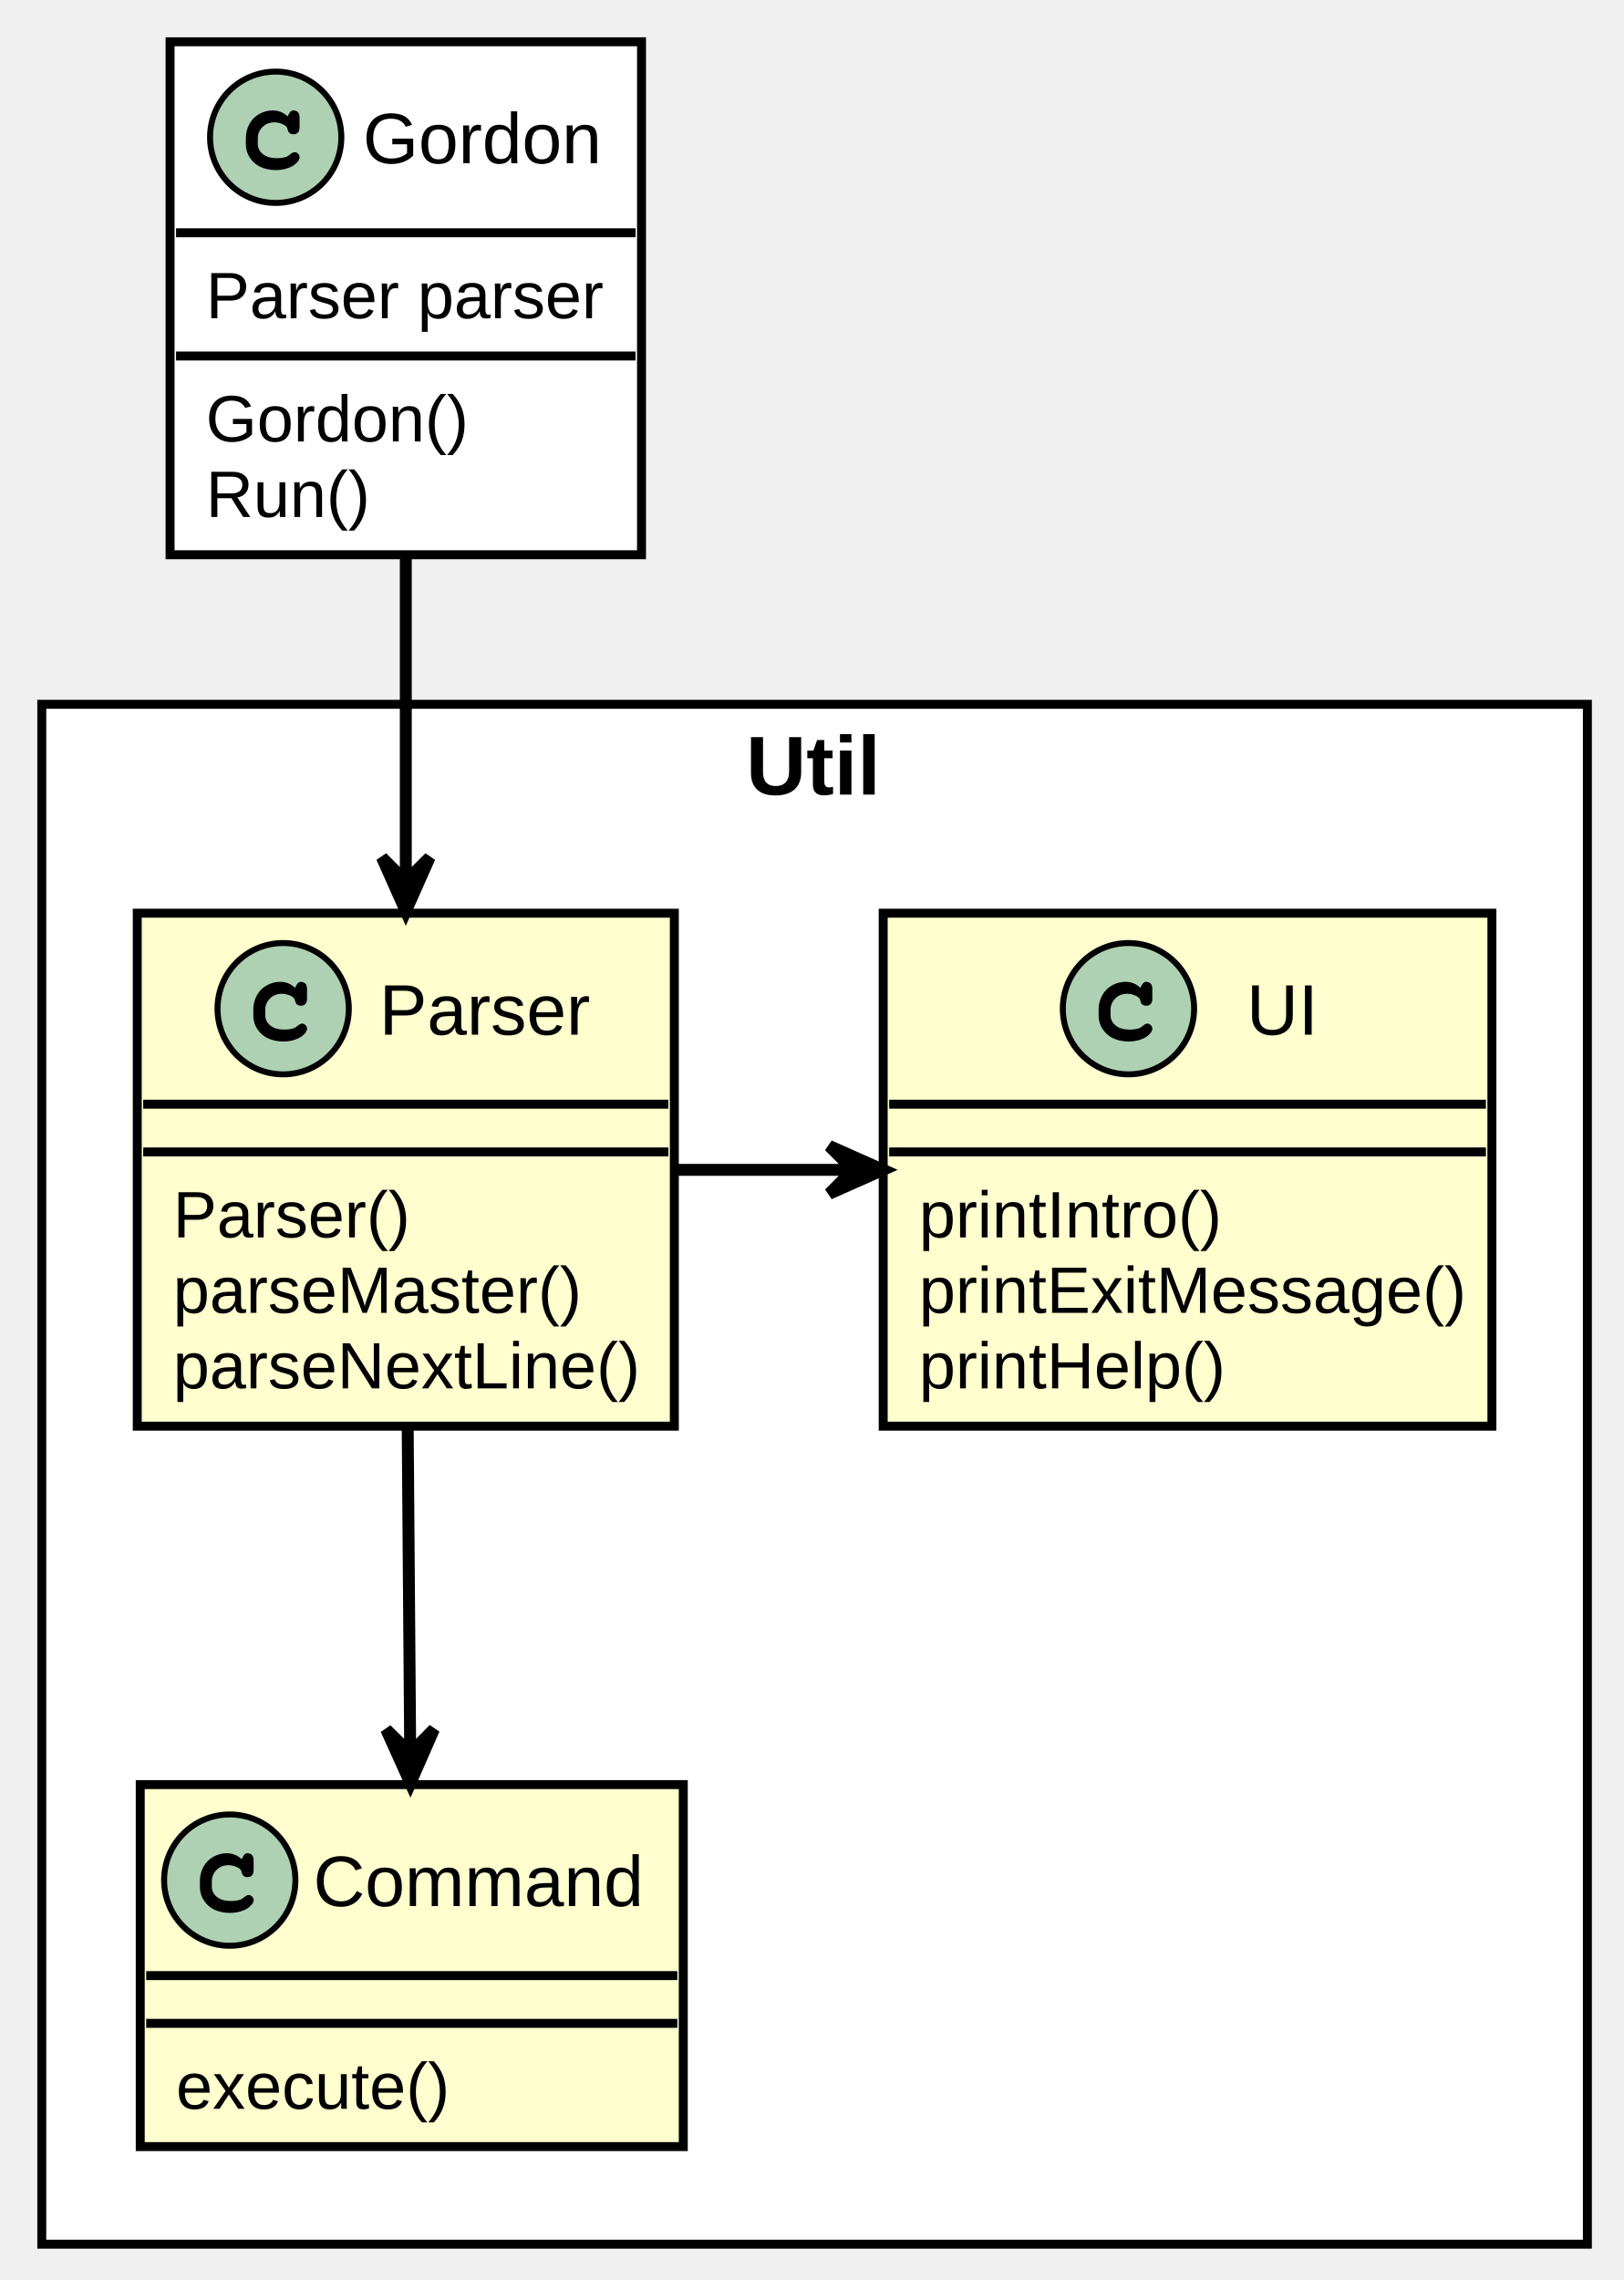
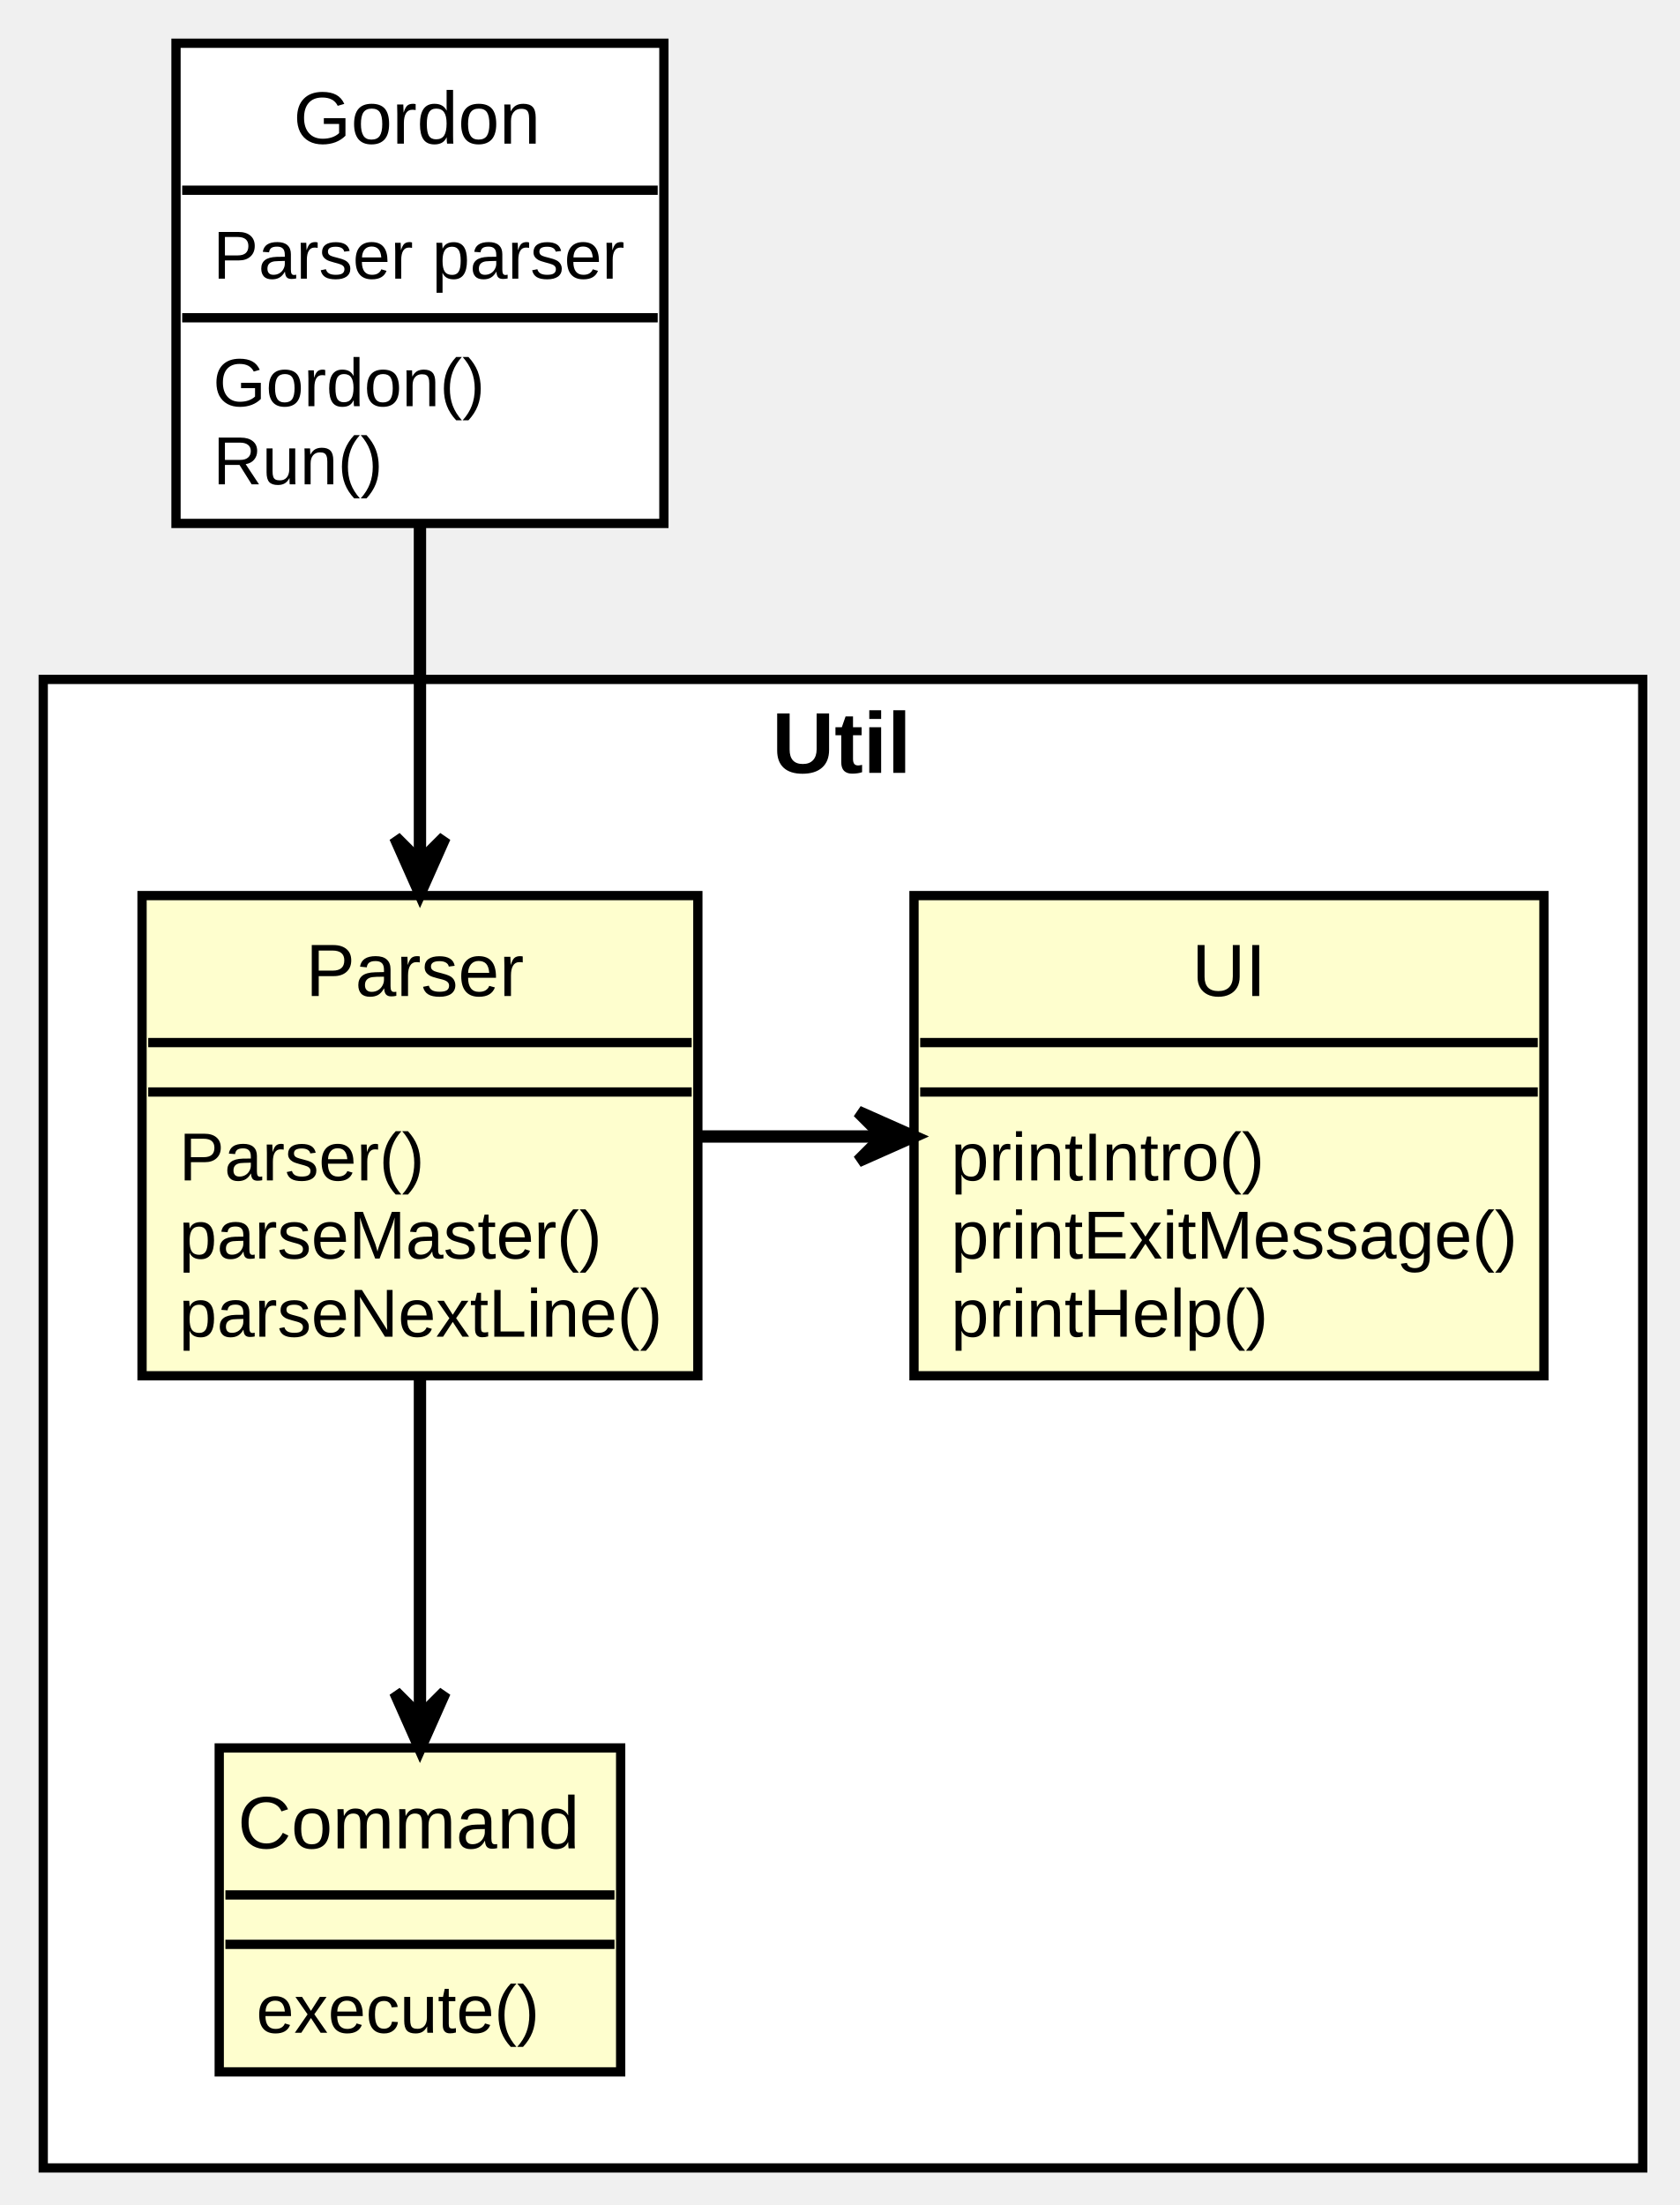
- <svg xmlns="http://www.w3.org/2000/svg" contentScriptType="application/ecmascript" contentStyleType="text/css" height="382px" preserveAspectRatio="none" style="width:272px;height:382px;background:#FFFFFF;" version="1.1" viewBox="0 0 272 382" width="272px" zoomAndPan="magnify">
+ <svg xmlns="http://www.w3.org/2000/svg" contentScriptType="application/ecmascript" contentStyleType="text/css" height="357px" preserveAspectRatio="none" style="width:272px;height:357px;background:#FFFFFF;" version="1.1" viewBox="0 0 272 357" width="272px" zoomAndPan="magnify">
  <defs />
  <g>
-     <rect fill="#FFFFFF" height="258" style="stroke:#000000;stroke-width:1.5;" width="259" x="7" y="118" />
-     <text fill="#000000" font-family="Arial" font-size="14" font-weight="bold" lengthAdjust="spacing" textLength="23" x="125" y="133.132">Util</text>
-     <rect codeLine="12" fill="#FEFECE" height="85.947" id="Parser" style="stroke:#000000;stroke-width:1.5;" width="90" x="23" y="153" />
-     <ellipse cx="47.45" cy="169" fill="#ADD1B2" rx="11" ry="11" style="stroke:#000000;stroke-width:1.0;" />
-     <path d="M49.45,165.5 Q49.653,165 49.888,164.75 Q50.122,164.5 50.388,164.5 Q50.856,164.5 51.153,164.781 Q51.45,165.062 51.45,165.719 L51.45,167.281 Q51.45,167.938 51.169,168.219 Q50.888,168.5 50.45,168.5 Q50.059,168.5 49.809,168.328 Q49.559,168.156 49.45,167.703 Q49.403,167.391 49.231,167.219 Q48.919,166.891 48.356,166.703 Q47.794,166.5 47.231,166.5 Q46.528,166.5 45.934,166.781 Q45.356,167.062 44.903,167.688 Q44.45,168.312 44.45,169.172 L44.45,170.094 Q44.45,171.125 45.294,171.812 Q46.138,172.5 47.638,172.5 Q48.528,172.5 49.153,172.297 Q49.513,172.188 49.919,171.828 Q50.184,171.625 50.325,171.562 Q50.466,171.5 50.638,171.5 Q50.966,171.5 51.2,171.766 Q51.45,172.016 51.45,172.375 Q51.45,172.719 51.106,173.125 Q50.606,173.719 49.809,174.047 Q48.763,174.5 47.481,174.5 Q45.981,174.5 44.778,173.906 Q43.809,173.438 43.122,172.422 Q42.45,171.406 42.45,170.203 L42.45,169.109 Q42.45,167.859 43.044,166.766 Q43.653,165.672 44.7,165.094 Q45.763,164.5 46.95,164.5 Q47.669,164.5 48.294,164.75 Q48.919,165 49.45,165.5 Z " fill="#000000" />
-     <text fill="#000000" font-family="Arial" font-size="12" lengthAdjust="spacing" textLength="37" x="63.55" y="173.356">Parser</text>
-     <line style="stroke:#000000;stroke-width:1.5;" x1="24" x2="112" y1="185" y2="185" />
-     <line style="stroke:#000000;stroke-width:1.5;" x1="24" x2="112" y1="193" y2="193" />
-     <text fill="#000000" font-family="Arial" font-size="11" lengthAdjust="spacing" textLength="40" x="29" y="207.318">Parser()</text>
-     <text fill="#000000" font-family="Arial" font-size="11" lengthAdjust="spacing" textLength="69" x="29" y="219.967">parseMaster()</text>
-     <text fill="#000000" font-family="Arial" font-size="11" lengthAdjust="spacing" textLength="78" x="29" y="232.616">parseNextLine()</text>
-     <rect codeLine="18" fill="#FEFECE" height="60.649" id="Command" style="stroke:#000000;stroke-width:1.5;" width="91" x="23.5" y="299" />
-     <ellipse cx="38.5" cy="315" fill="#ADD1B2" rx="11" ry="11" style="stroke:#000000;stroke-width:1.0;" />
-     <path d="M40.5,311.5 Q40.703,311 40.938,310.75 Q41.172,310.5 41.438,310.5 Q41.906,310.5 42.203,310.781 Q42.5,311.062 42.5,311.719 L42.5,313.281 Q42.5,313.938 42.219,314.219 Q41.938,314.5 41.5,314.5 Q41.109,314.5 40.859,314.328 Q40.609,314.156 40.5,313.703 Q40.453,313.391 40.281,313.219 Q39.969,312.891 39.406,312.703 Q38.844,312.5 38.281,312.5 Q37.578,312.5 36.984,312.781 Q36.406,313.062 35.953,313.688 Q35.5,314.312 35.5,315.172 L35.5,316.094 Q35.5,317.125 36.344,317.812 Q37.188,318.5 38.688,318.5 Q39.578,318.5 40.203,318.297 Q40.562,318.188 40.969,317.828 Q41.234,317.625 41.375,317.562 Q41.516,317.5 41.688,317.5 Q42.016,317.5 42.25,317.766 Q42.5,318.016 42.5,318.375 Q42.5,318.719 42.156,319.125 Q41.656,319.719 40.859,320.047 Q39.812,320.5 38.531,320.5 Q37.031,320.5 35.828,319.906 Q34.859,319.438 34.172,318.422 Q33.5,317.406 33.5,316.203 L33.5,315.109 Q33.5,313.859 34.094,312.766 Q34.703,311.672 35.75,311.094 Q36.812,310.5 38,310.5 Q38.719,310.5 39.344,310.75 Q39.969,311 40.5,311.5 Z " fill="#000000" />
-     <text fill="#000000" font-family="Arial" font-size="12" lengthAdjust="spacing" textLength="59" x="52.5" y="319.356">Command</text>
-     <line style="stroke:#000000;stroke-width:1.5;" x1="24.5" x2="113.5" y1="331" y2="331" />
-     <line style="stroke:#000000;stroke-width:1.5;" x1="24.5" x2="113.5" y1="339" y2="339" />
-     <text fill="#000000" font-family="Arial" font-size="11" lengthAdjust="spacing" textLength="47" x="29.5" y="353.318">execute()</text>
-     <rect codeLine="22" fill="#FEFECE" height="85.947" id="UI" style="stroke:#000000;stroke-width:1.5;" width="102" x="148" y="153" />
-     <ellipse cx="189.1" cy="169" fill="#ADD1B2" rx="11" ry="11" style="stroke:#000000;stroke-width:1.0;" />
-     <path d="M191.1,165.5 Q191.303,165 191.537,164.75 Q191.772,164.5 192.037,164.5 Q192.506,164.5 192.803,164.781 Q193.1,165.062 193.1,165.719 L193.1,167.281 Q193.1,167.938 192.819,168.219 Q192.537,168.5 192.1,168.5 Q191.709,168.5 191.459,168.328 Q191.209,168.156 191.1,167.703 Q191.053,167.391 190.881,167.219 Q190.569,166.891 190.006,166.703 Q189.444,166.5 188.881,166.5 Q188.178,166.5 187.584,166.781 Q187.006,167.062 186.553,167.688 Q186.1,168.312 186.1,169.172 L186.1,170.094 Q186.1,171.125 186.944,171.812 Q187.787,172.5 189.287,172.5 Q190.178,172.5 190.803,172.297 Q191.162,172.188 191.569,171.828 Q191.834,171.625 191.975,171.562 Q192.116,171.5 192.287,171.5 Q192.616,171.5 192.85,171.766 Q193.1,172.016 193.1,172.375 Q193.1,172.719 192.756,173.125 Q192.256,173.719 191.459,174.047 Q190.412,174.5 189.131,174.5 Q187.631,174.5 186.428,173.906 Q185.459,173.438 184.772,172.422 Q184.1,171.406 184.1,170.203 L184.1,169.109 Q184.1,167.859 184.694,166.766 Q185.303,165.672 186.35,165.094 Q187.412,164.5 188.6,164.5 Q189.319,164.5 189.944,164.75 Q190.569,165 191.1,165.5 Z " fill="#000000" />
-     <text fill="#000000" font-family="Arial" font-size="12" lengthAdjust="spacing" textLength="12" x="208.9" y="173.356">UI</text>
-     <line style="stroke:#000000;stroke-width:1.5;" x1="149" x2="249" y1="185" y2="185" />
-     <line style="stroke:#000000;stroke-width:1.5;" x1="149" x2="249" y1="193" y2="193" />
-     <text fill="#000000" font-family="Arial" font-size="11" lengthAdjust="spacing" textLength="50" x="154" y="207.318">printIntro()</text>
-     <text fill="#000000" font-family="Arial" font-size="11" lengthAdjust="spacing" textLength="90" x="154" y="219.967">printExitMessage()</text>
-     <text fill="#000000" font-family="Arial" font-size="11" lengthAdjust="spacing" textLength="50" x="154" y="232.616">printHelp()</text>
-     <rect codeLine="5" fill="#FFFFFF" height="85.947" id="Gordon" style="stroke:#000000;stroke-width:1.5;" width="79" x="28.5" y="7" />
-     <ellipse cx="46.2" cy="23" fill="#ADD1B2" rx="11" ry="11" style="stroke:#000000;stroke-width:1.0;" />
-     <path d="M48.2,19.5 Q48.403,19 48.638,18.75 Q48.872,18.5 49.138,18.5 Q49.606,18.5 49.903,18.781 Q50.2,19.062 50.2,19.719 L50.2,21.281 Q50.2,21.938 49.919,22.219 Q49.638,22.5 49.2,22.5 Q48.809,22.5 48.559,22.328 Q48.309,22.156 48.2,21.703 Q48.153,21.391 47.981,21.219 Q47.669,20.891 47.106,20.703 Q46.544,20.5 45.981,20.5 Q45.278,20.5 44.684,20.781 Q44.106,21.062 43.653,21.688 Q43.2,22.312 43.2,23.172 L43.2,24.094 Q43.2,25.125 44.044,25.812 Q44.888,26.5 46.388,26.5 Q47.278,26.5 47.903,26.297 Q48.263,26.188 48.669,25.828 Q48.934,25.625 49.075,25.562 Q49.216,25.5 49.388,25.5 Q49.716,25.5 49.95,25.766 Q50.2,26.016 50.2,26.375 Q50.2,26.719 49.856,27.125 Q49.356,27.719 48.559,28.047 Q47.513,28.5 46.231,28.5 Q44.731,28.5 43.528,27.906 Q42.559,27.438 41.872,26.422 Q41.2,25.406 41.2,24.203 L41.2,23.109 Q41.2,21.859 41.794,20.766 Q42.403,19.672 43.45,19.094 Q44.513,18.5 45.7,18.5 Q46.419,18.5 47.044,18.75 Q47.669,19 48.2,19.5 Z " fill="#000000" />
-     <text fill="#000000" font-family="Arial" font-size="12" lengthAdjust="spacing" textLength="41" x="60.8" y="27.356">Gordon</text>
-     <line style="stroke:#000000;stroke-width:1.5;" x1="29.5" x2="106.5" y1="39" y2="39" />
-     <text fill="#000000" font-family="Arial" font-size="11" lengthAdjust="spacing" textLength="67" x="34.5" y="53.318">Parser parser</text>
-     <line style="stroke:#000000;stroke-width:1.5;" x1="29.5" x2="106.5" y1="59.649" y2="59.649" />
-     <text fill="#000000" font-family="Arial" font-size="11" lengthAdjust="spacing" textLength="44" x="34.5" y="73.967">Gordon()</text>
-     <text fill="#000000" font-family="Arial" font-size="11" lengthAdjust="spacing" textLength="27" x="34.5" y="86.616">Run()</text>
-     <path codeLine="29" d="M68,93.04 C68,110.04 68,129.76 68,147.29 " fill="none" id="Gordon-to-Parser" style="stroke:#000000;stroke-width:2.0;" />
-     <polygon fill="#000000" points="68,152.66,72,143.66,68,147.66,64,143.66,68,152.66" style="stroke:#000000;stroke-width:2.0;" />
-     <path codeLine="30" d="M68.32,239.33 C68.46,256.89 68.61,277 68.74,293.68 " fill="none" id="Parser-to-Command" style="stroke:#000000;stroke-width:2.0;" />
-     <polygon fill="#000000" points="68.77,298.74,72.719,289.717,68.741,293.74,64.719,289.763,68.77,298.74" style="stroke:#000000;stroke-width:2.0;" />
-     <path codeLine="31" d="M113.03,196 C122.94,196 132.86,196 142.77,196 " fill="none" id="Parser-to-UI" style="stroke:#000000;stroke-width:2.0;" />
-     <polygon fill="#000000" points="147.96,196,138.96,192,142.96,196,138.96,200,147.96,196" style="stroke:#000000;stroke-width:2.0;" />
+     <rect fill="#FFFFFF" height="241" style="stroke:#000000;stroke-width:1.5;" width="259" x="7" y="110" />
+     <text fill="#000000" font-family="Arial" font-size="14" font-weight="bold" lengthAdjust="spacing" textLength="23" x="125" y="125.132">Util</text>
+     <rect codeLine="12" fill="#FEFECE" height="77.746" id="Parser" style="stroke:#000000;stroke-width:1.5;" width="90" x="23" y="145" />
+     <text fill="#000000" font-family="Arial" font-size="12" lengthAdjust="spacing" textLength="37" x="49.5" y="161.256">Parser</text>
+     <line style="stroke:#000000;stroke-width:1.5;" x1="24" x2="112" y1="168.799" y2="168.799" />
+     <line style="stroke:#000000;stroke-width:1.5;" x1="24" x2="112" y1="176.799" y2="176.799" />
+     <text fill="#000000" font-family="Arial" font-size="11" lengthAdjust="spacing" textLength="40" x="29" y="191.117">Parser()</text>
+     <text fill="#000000" font-family="Arial" font-size="11" lengthAdjust="spacing" textLength="69" x="29" y="203.766">parseMaster()</text>
+     <text fill="#000000" font-family="Arial" font-size="11" lengthAdjust="spacing" textLength="78" x="29" y="216.415">parseNextLine()</text>
+     <rect codeLine="18" fill="#FEFECE" height="52.448" id="Command" style="stroke:#000000;stroke-width:1.5;" width="65" x="35.5" y="283" />
+     <text fill="#000000" font-family="Arial" font-size="12" lengthAdjust="spacing" textLength="59" x="38.5" y="299.256">Command</text>
+     <line style="stroke:#000000;stroke-width:1.5;" x1="36.5" x2="99.5" y1="306.799" y2="306.799" />
+     <line style="stroke:#000000;stroke-width:1.5;" x1="36.5" x2="99.5" y1="314.799" y2="314.799" />
+     <text fill="#000000" font-family="Arial" font-size="11" lengthAdjust="spacing" textLength="47" x="41.5" y="329.117">execute()</text>
+     <rect codeLine="22" fill="#FEFECE" height="77.746" id="UI" style="stroke:#000000;stroke-width:1.5;" width="102" x="148" y="145" />
+     <text fill="#000000" font-family="Arial" font-size="12" lengthAdjust="spacing" textLength="12" x="193" y="161.256">UI</text>
+     <line style="stroke:#000000;stroke-width:1.5;" x1="149" x2="249" y1="168.799" y2="168.799" />
+     <line style="stroke:#000000;stroke-width:1.5;" x1="149" x2="249" y1="176.799" y2="176.799" />
+     <text fill="#000000" font-family="Arial" font-size="11" lengthAdjust="spacing" textLength="50" x="154" y="191.117">printIntro()</text>
+     <text fill="#000000" font-family="Arial" font-size="11" lengthAdjust="spacing" textLength="90" x="154" y="203.766">printExitMessage()</text>
+     <text fill="#000000" font-family="Arial" font-size="11" lengthAdjust="spacing" textLength="50" x="154" y="216.415">printHelp()</text>
+     <rect codeLine="5" fill="#FFFFFF" height="77.746" id="Gordon" style="stroke:#000000;stroke-width:1.5;" width="79" x="28.5" y="7" />
+     <text fill="#000000" font-family="Arial" font-size="12" lengthAdjust="spacing" textLength="41" x="47.5" y="23.256">Gordon</text>
+     <line style="stroke:#000000;stroke-width:1.5;" x1="29.5" x2="106.5" y1="30.799" y2="30.799" />
+     <text fill="#000000" font-family="Arial" font-size="11" lengthAdjust="spacing" textLength="67" x="34.5" y="45.117">Parser parser</text>
+     <line style="stroke:#000000;stroke-width:1.5;" x1="29.5" x2="106.5" y1="51.448" y2="51.448" />
+     <text fill="#000000" font-family="Arial" font-size="11" lengthAdjust="spacing" textLength="44" x="34.5" y="65.766">Gordon()</text>
+     <text fill="#000000" font-family="Arial" font-size="11" lengthAdjust="spacing" textLength="27" x="34.5" y="78.415">Run()</text>
+     <path codeLine="29" d="M68,85.25 C68,102.05 68,121.87 68,139.26 " fill="none" id="Gordon-to-Parser" style="stroke:#000000;stroke-width:2.0;" />
+     <polygon fill="#000000" points="68,144.57,72,135.57,68,139.57,64,135.57,68,144.57" style="stroke:#000000;stroke-width:2.0;" />
+     <path codeLine="30" d="M68,223.24 C68,240.73 68,261.16 68,277.58 " fill="none" id="Parser-to-Command" style="stroke:#000000;stroke-width:2.0;" />
+     <polygon fill="#000000" points="68,282.98,72,273.98,68,277.98,64,273.98,68,282.98" style="stroke:#000000;stroke-width:2.0;" />
+     <path codeLine="31" d="M113.03,184 C122.94,184 132.86,184 142.77,184 " fill="none" id="Parser-to-UI" style="stroke:#000000;stroke-width:2.0;" />
+     <polygon fill="#000000" points="147.96,184,138.96,180,142.96,184,138.96,188,147.96,184" style="stroke:#000000;stroke-width:2.0;" />
  </g>
</svg>
